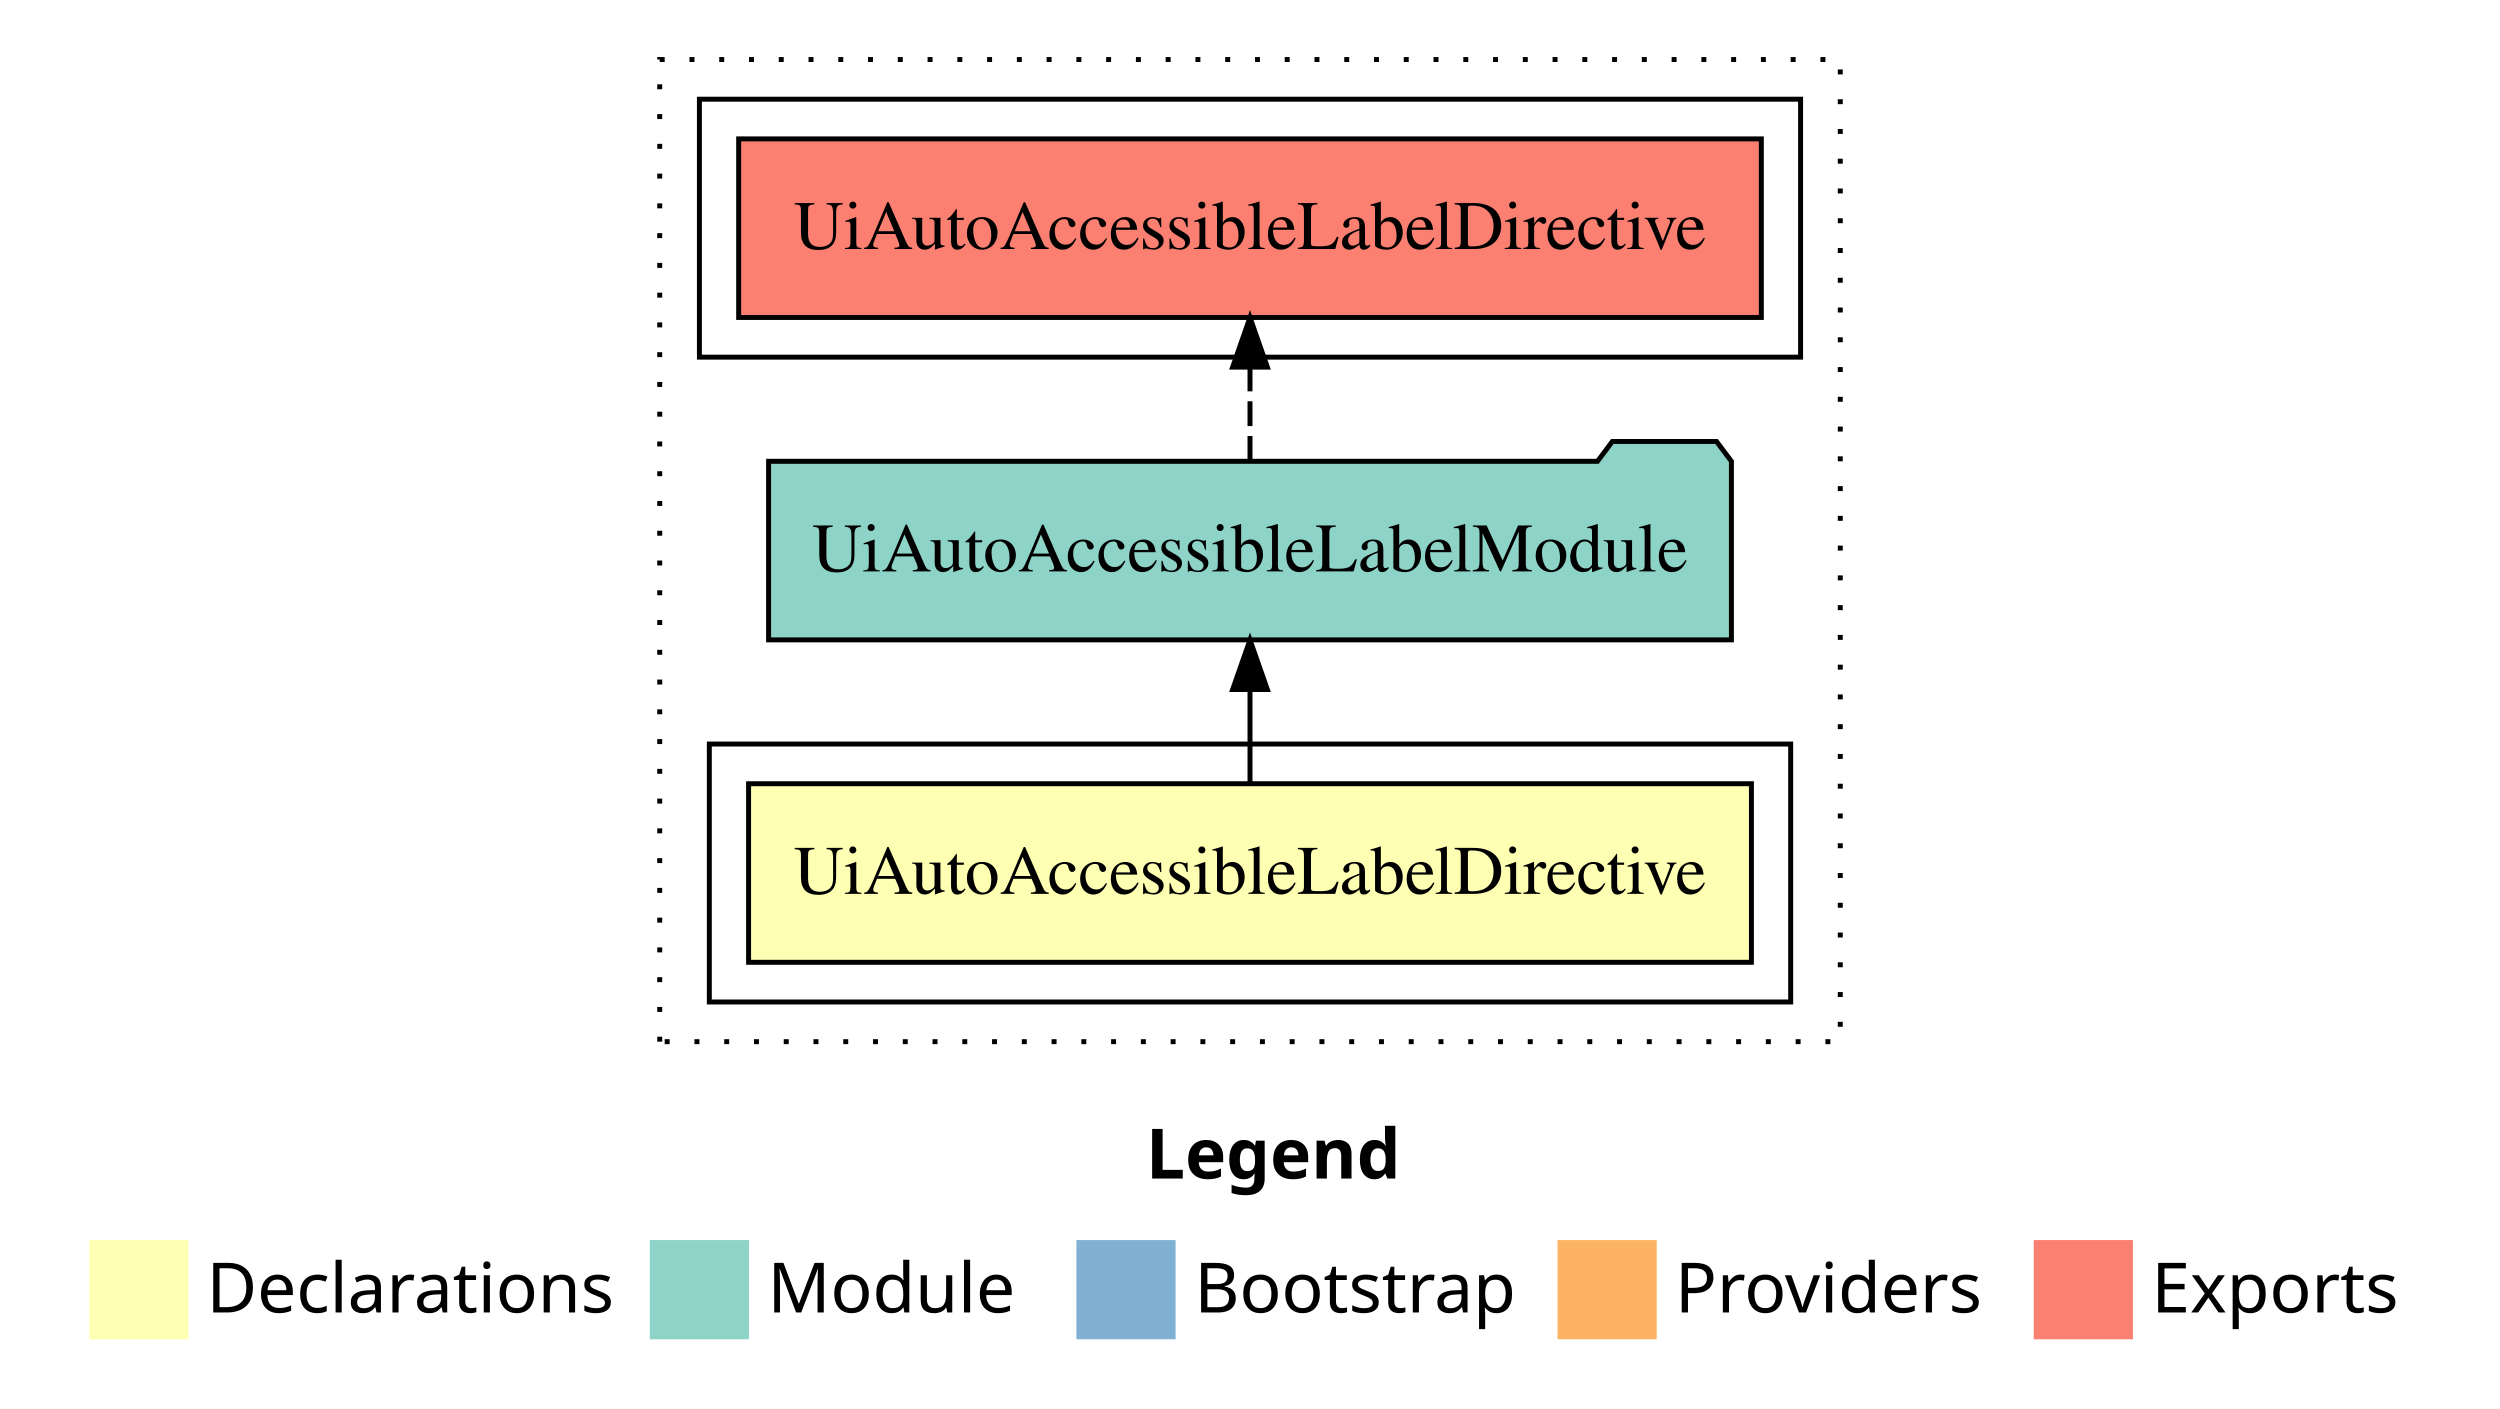
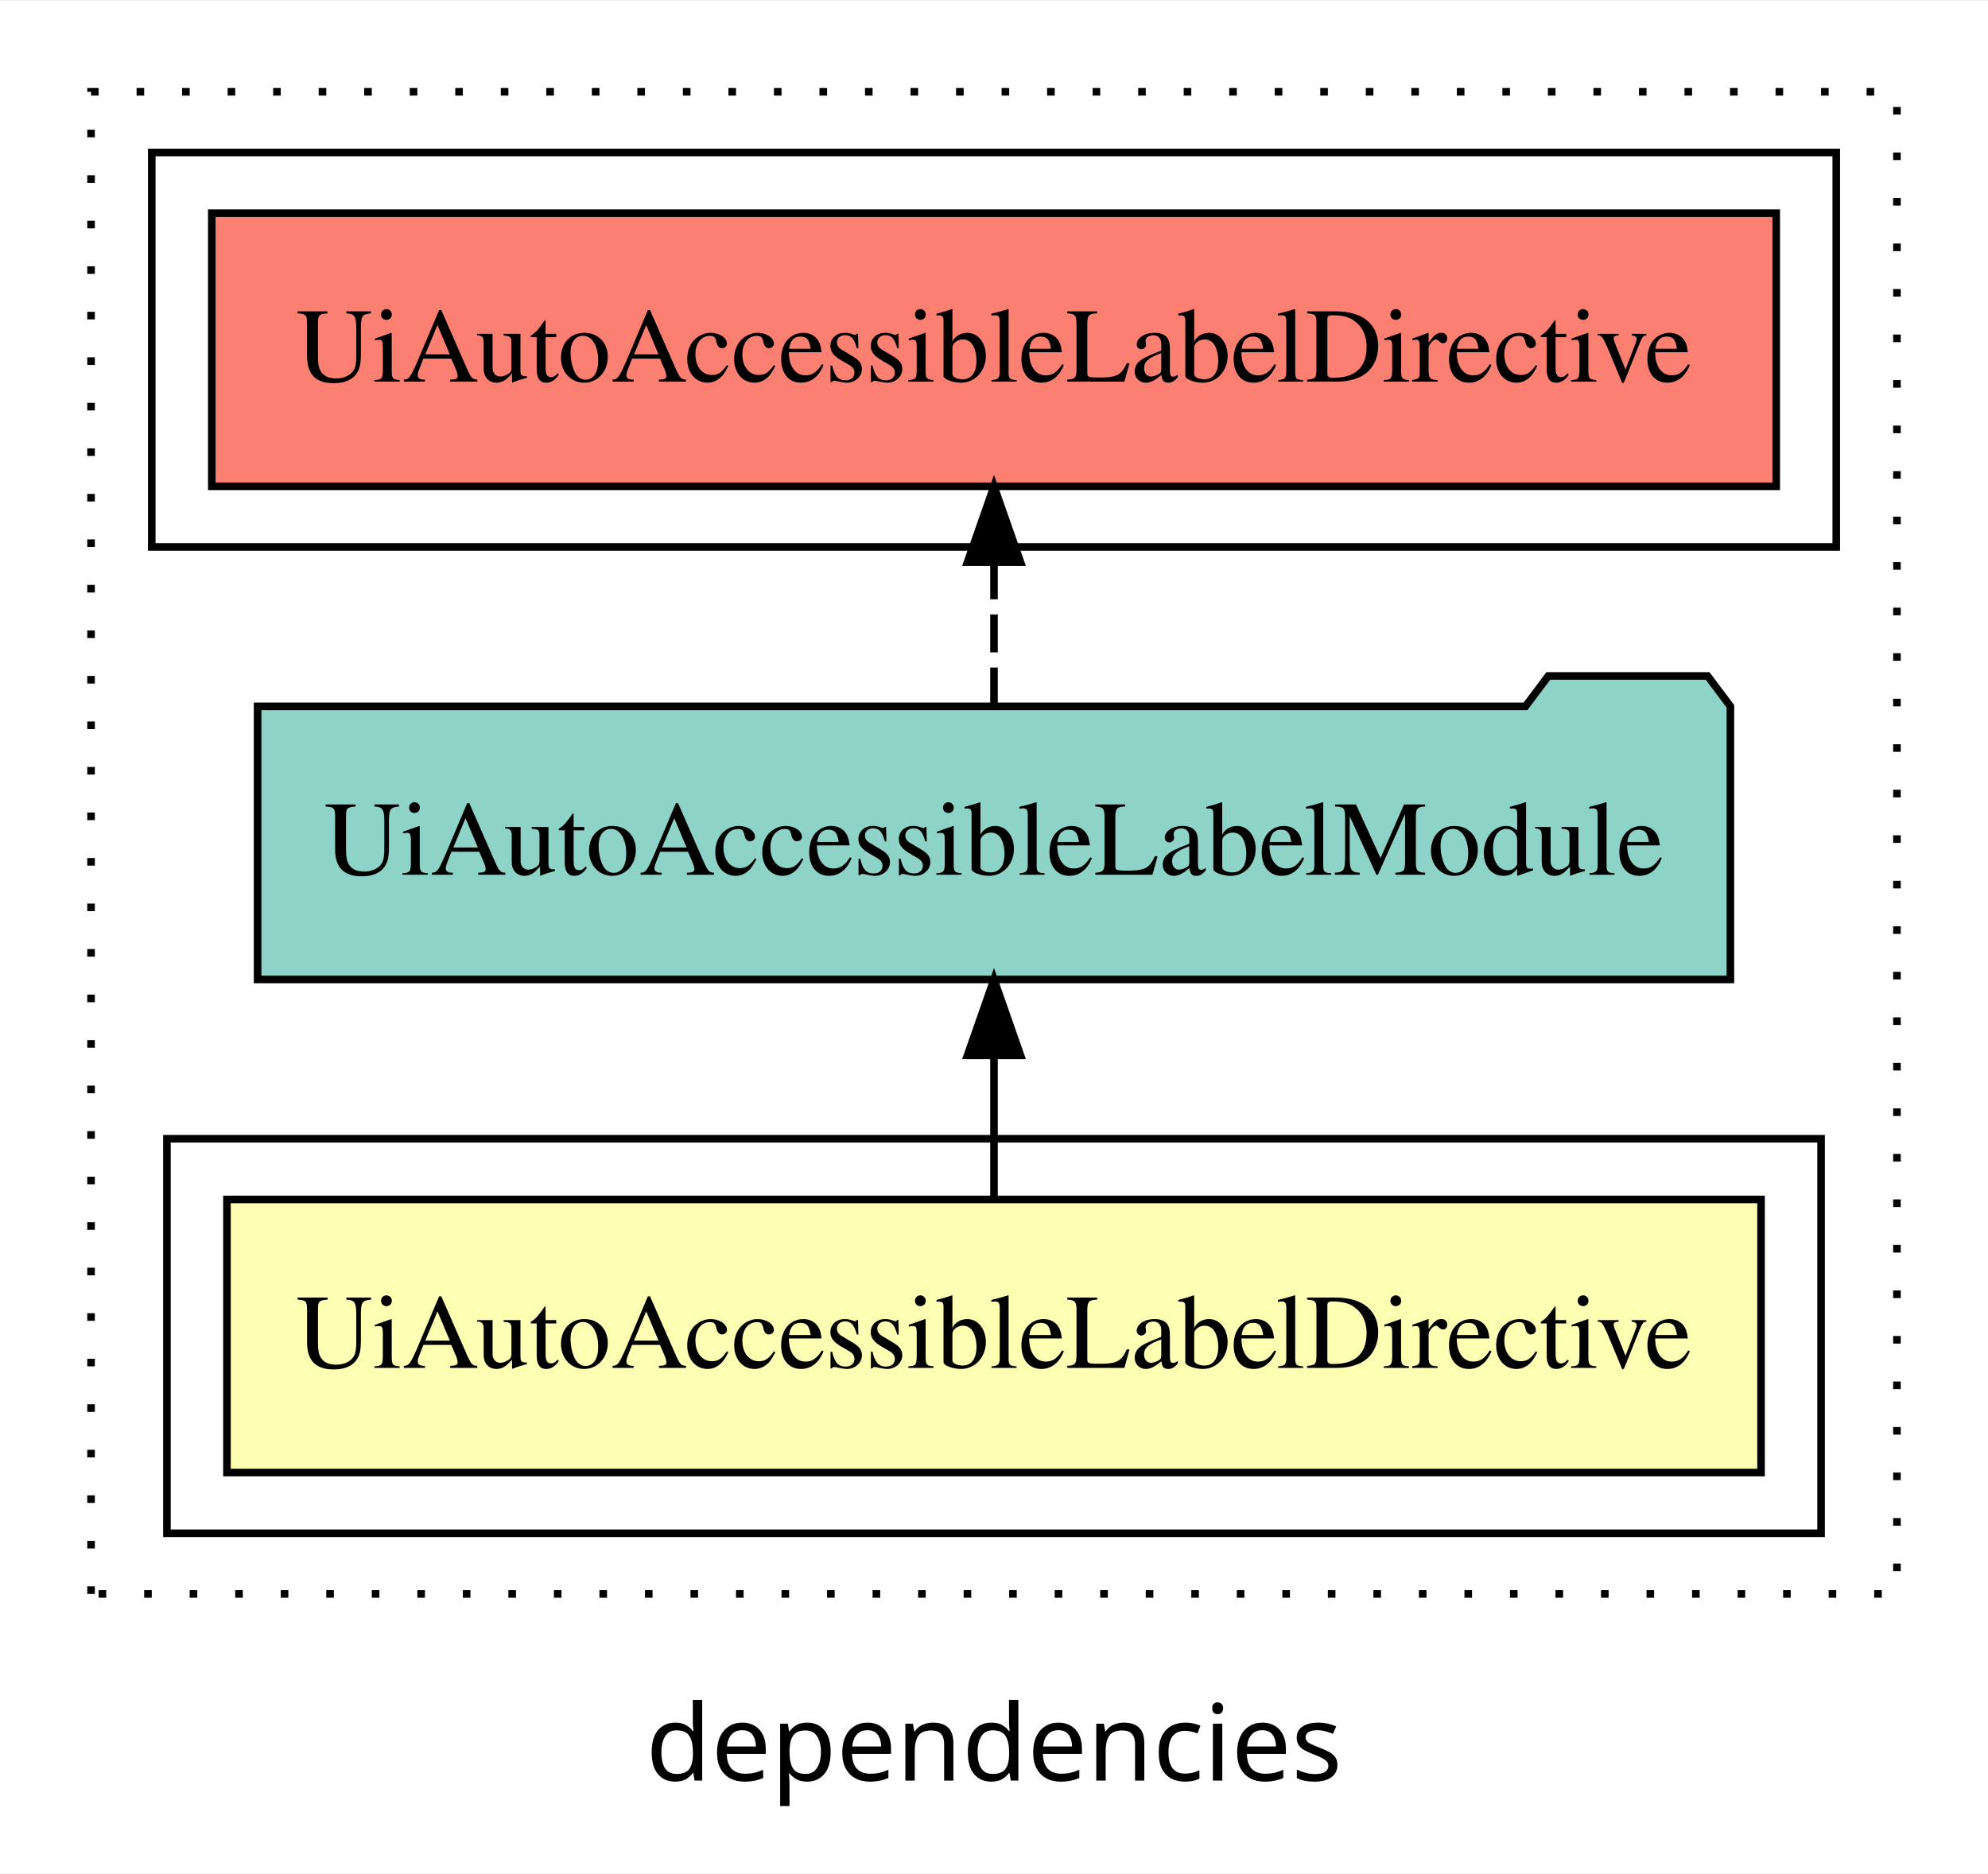
- <svg xmlns="http://www.w3.org/2000/svg" width="504pt" height="284pt" viewBox="0.00 0.00 504.00 284.00">
-   <g id="graph0" class="graph" transform="scale(1 1) rotate(0) translate(4 280)">
-     <polygon fill="#ffffff" stroke="transparent" points="-4,4 -4,-280 500,-280 500,4 -4,4" />
-     <text text-anchor="start" x="227.009" y="-42.4" font-family="sans-serif" font-weight="bold" font-size="14.00" fill="#000000">Legend</text>
-     <polygon fill="#ffffb3" stroke="transparent" points="14,-10 14,-30 34,-30 34,-10 14,-10" />
-     <text text-anchor="start" x="37.629" y="-15.4" font-family="sans-serif" font-size="14.00" fill="#000000">  Declarations</text>
-     <polygon fill="#8dd3c7" stroke="transparent" points="127,-10 127,-30 147,-30 147,-10 127,-10" />
-     <text text-anchor="start" x="150.725" y="-15.4" font-family="sans-serif" font-size="14.00" fill="#000000">  Module</text>
-     <polygon fill="#80b1d3" stroke="transparent" points="213,-10 213,-30 233,-30 233,-10 213,-10" />
-     <text text-anchor="start" x="236.781" y="-15.4" font-family="sans-serif" font-size="14.00" fill="#000000">  Bootstrap</text>
-     <polygon fill="#fdb462" stroke="transparent" points="310,-10 310,-30 330,-30 330,-10 310,-10" />
-     <text text-anchor="start" x="333.673" y="-15.4" font-family="sans-serif" font-size="14.00" fill="#000000">  Providers</text>
-     <polygon fill="#fb8072" stroke="transparent" points="406,-10 406,-30 426,-30 426,-10 406,-10" />
-     <text text-anchor="start" x="429.726" y="-15.4" font-family="sans-serif" font-size="14.00" fill="#000000">  Exports</text>
+ <svg xmlns="http://www.w3.org/2000/svg" width="262pt" height="247pt" viewBox="0.00 0.00 262.00 246.80">
+   <g id="graph0" class="graph" transform="scale(1 1) rotate(0) translate(4 242.8)">
+     <polygon fill="white" stroke="transparent" points="-4,4 -4,-242.8 258,-242.8 258,4 -4,4" />
+     <text text-anchor="middle" x="127" y="-8.2" font-family="sans-serif" font-size="14.00">dependencies</text>
    <g id="clust1" class="cluster">
-       <polygon fill="none" stroke="#000000" stroke-dasharray="1,5" points="129,-70 129,-268 367,-268 367,-70 129,-70" />
+       <polygon fill="none" stroke="black" stroke-dasharray="1,5" points="8,-32.8 8,-230.8 246,-230.8 246,-32.8 8,-32.8" />
+     </g>
+     <g id="clust5" class="cluster">
+       <polygon fill="none" stroke="black" points="16,-170.8 16,-222.8 238,-222.8 238,-170.8 16,-170.8" />
    </g>
    <g id="clust2" class="cluster">
-       <polygon fill="none" stroke="#000000" points="139,-78 139,-130 357,-130 357,-78 139,-78" />
-     </g>
-     <g id="clust5" class="cluster">
-       <polygon fill="none" stroke="#000000" points="137,-208 137,-260 359,-260 359,-208 137,-208" />
+       <polygon fill="none" stroke="black" points="18,-40.8 18,-92.8 236,-92.8 236,-40.8 18,-40.8" />
    </g>
    <g id="node1" class="node">
-       <polygon fill="#ffffb3" stroke="#000000" points="349.085,-122 146.915,-122 146.915,-86 349.085,-86 349.085,-122" />
-       <text text-anchor="middle" x="248" y="-99.8" font-family="Times,serif" font-size="14.00" fill="#000000">UiAutoAccessibleLabelDirective</text>
+       <polygon fill="#ffffb3" stroke="black" points="228.09,-84.8 25.91,-84.8 25.91,-48.8 228.09,-48.8 228.09,-84.8" />
+       <text text-anchor="middle" x="127" y="-62.6" font-family="Times,serif" font-size="14.00">UiAutoAccessibleLabelDirective</text>
    </g>
    <g id="node2" class="node">
-       <polygon fill="#8dd3c7" stroke="#000000" points="345.052,-187 342.052,-191 321.052,-191 318.052,-187 150.948,-187 150.948,-151 345.052,-151 345.052,-187" />
-       <text text-anchor="middle" x="248" y="-164.8" font-family="Times,serif" font-size="14.00" fill="#000000">UiAutoAccessibleLabelModule</text>
+       <polygon fill="#8dd3c7" stroke="black" points="224.05,-149.8 221.05,-153.8 200.05,-153.8 197.05,-149.8 29.95,-149.8 29.95,-113.8 224.05,-113.8 224.05,-149.8" />
+       <text text-anchor="middle" x="127" y="-127.6" font-family="Times,serif" font-size="14.00">UiAutoAccessibleLabelModule</text>
    </g>
    <g id="edge1" class="edge">
-       <path fill="none" stroke="#000000" d="M248,-122.106C248,-122.106 248,-140.991 248,-140.991" />
-       <polygon fill="#000000" stroke="#000000" points="244.5,-140.991 248,-150.991 251.5,-140.991 244.5,-140.991" />
+       <path fill="none" stroke="black" d="M127,-84.91C127,-84.91 127,-103.79 127,-103.79" />
+       <polygon fill="black" stroke="black" points="123.5,-103.79 127,-113.79 130.5,-103.79 123.5,-103.79" />
    </g>
    <g id="node3" class="node">
-       <polygon fill="#fb8072" stroke="#000000" points="351.085,-252 144.915,-252 144.915,-216 351.085,-216 351.085,-252" />
-       <text text-anchor="middle" x="248" y="-229.8" font-family="Times,serif" font-size="14.00" fill="#000000">UiAutoAccessibleLabelDirective </text>
+       <polygon fill="#fb8072" stroke="black" points="230.09,-214.8 23.91,-214.8 23.91,-178.8 230.09,-178.8 230.09,-214.8" />
+       <text text-anchor="middle" x="127" y="-192.6" font-family="Times,serif" font-size="14.00">UiAutoAccessibleLabelDirective </text>
    </g>
    <g id="edge2" class="edge">
-       <path fill="none" stroke="#000000" stroke-dasharray="5,2" d="M248,-187.106C248,-187.106 248,-205.991 248,-205.991" />
-       <polygon fill="#000000" stroke="#000000" points="244.5,-205.991 248,-215.991 251.5,-205.991 244.5,-205.991" />
+       <path fill="none" stroke="black" stroke-dasharray="5,2" d="M127,-149.91C127,-149.91 127,-168.79 127,-168.79" />
+       <polygon fill="black" stroke="black" points="123.5,-168.79 127,-178.79 130.5,-168.79 123.5,-168.79" />
    </g>
  </g>
</svg>
